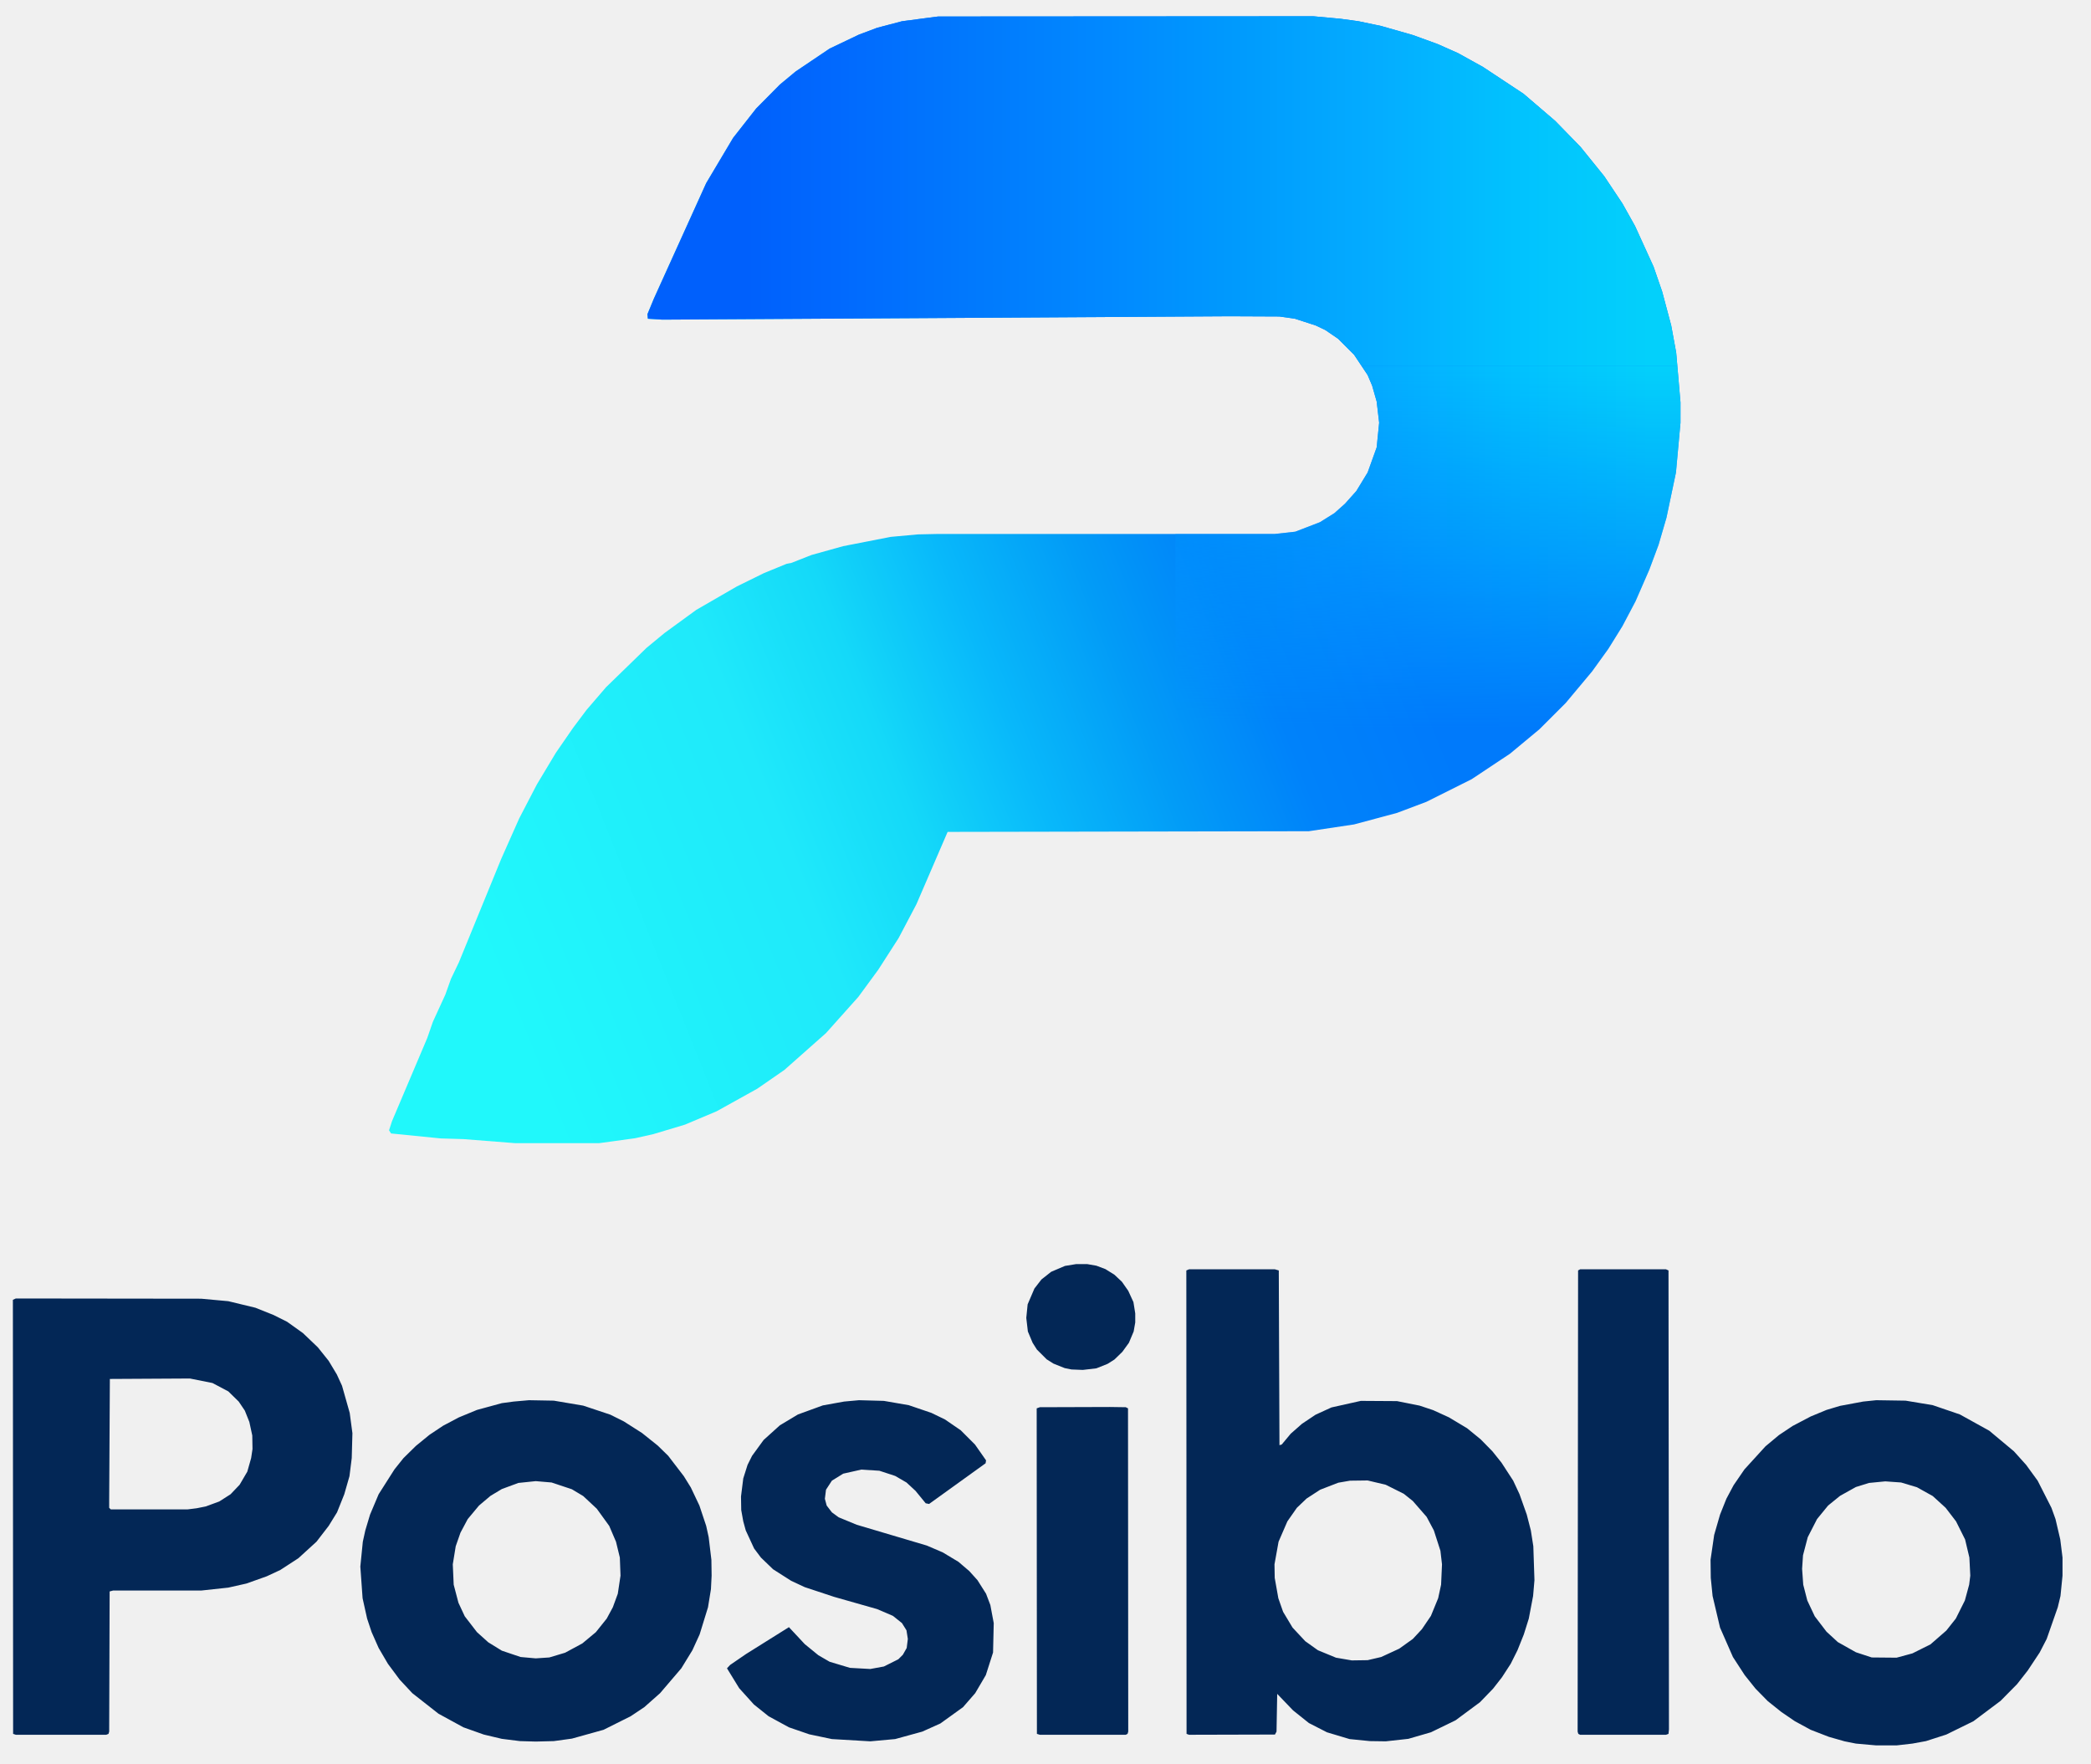
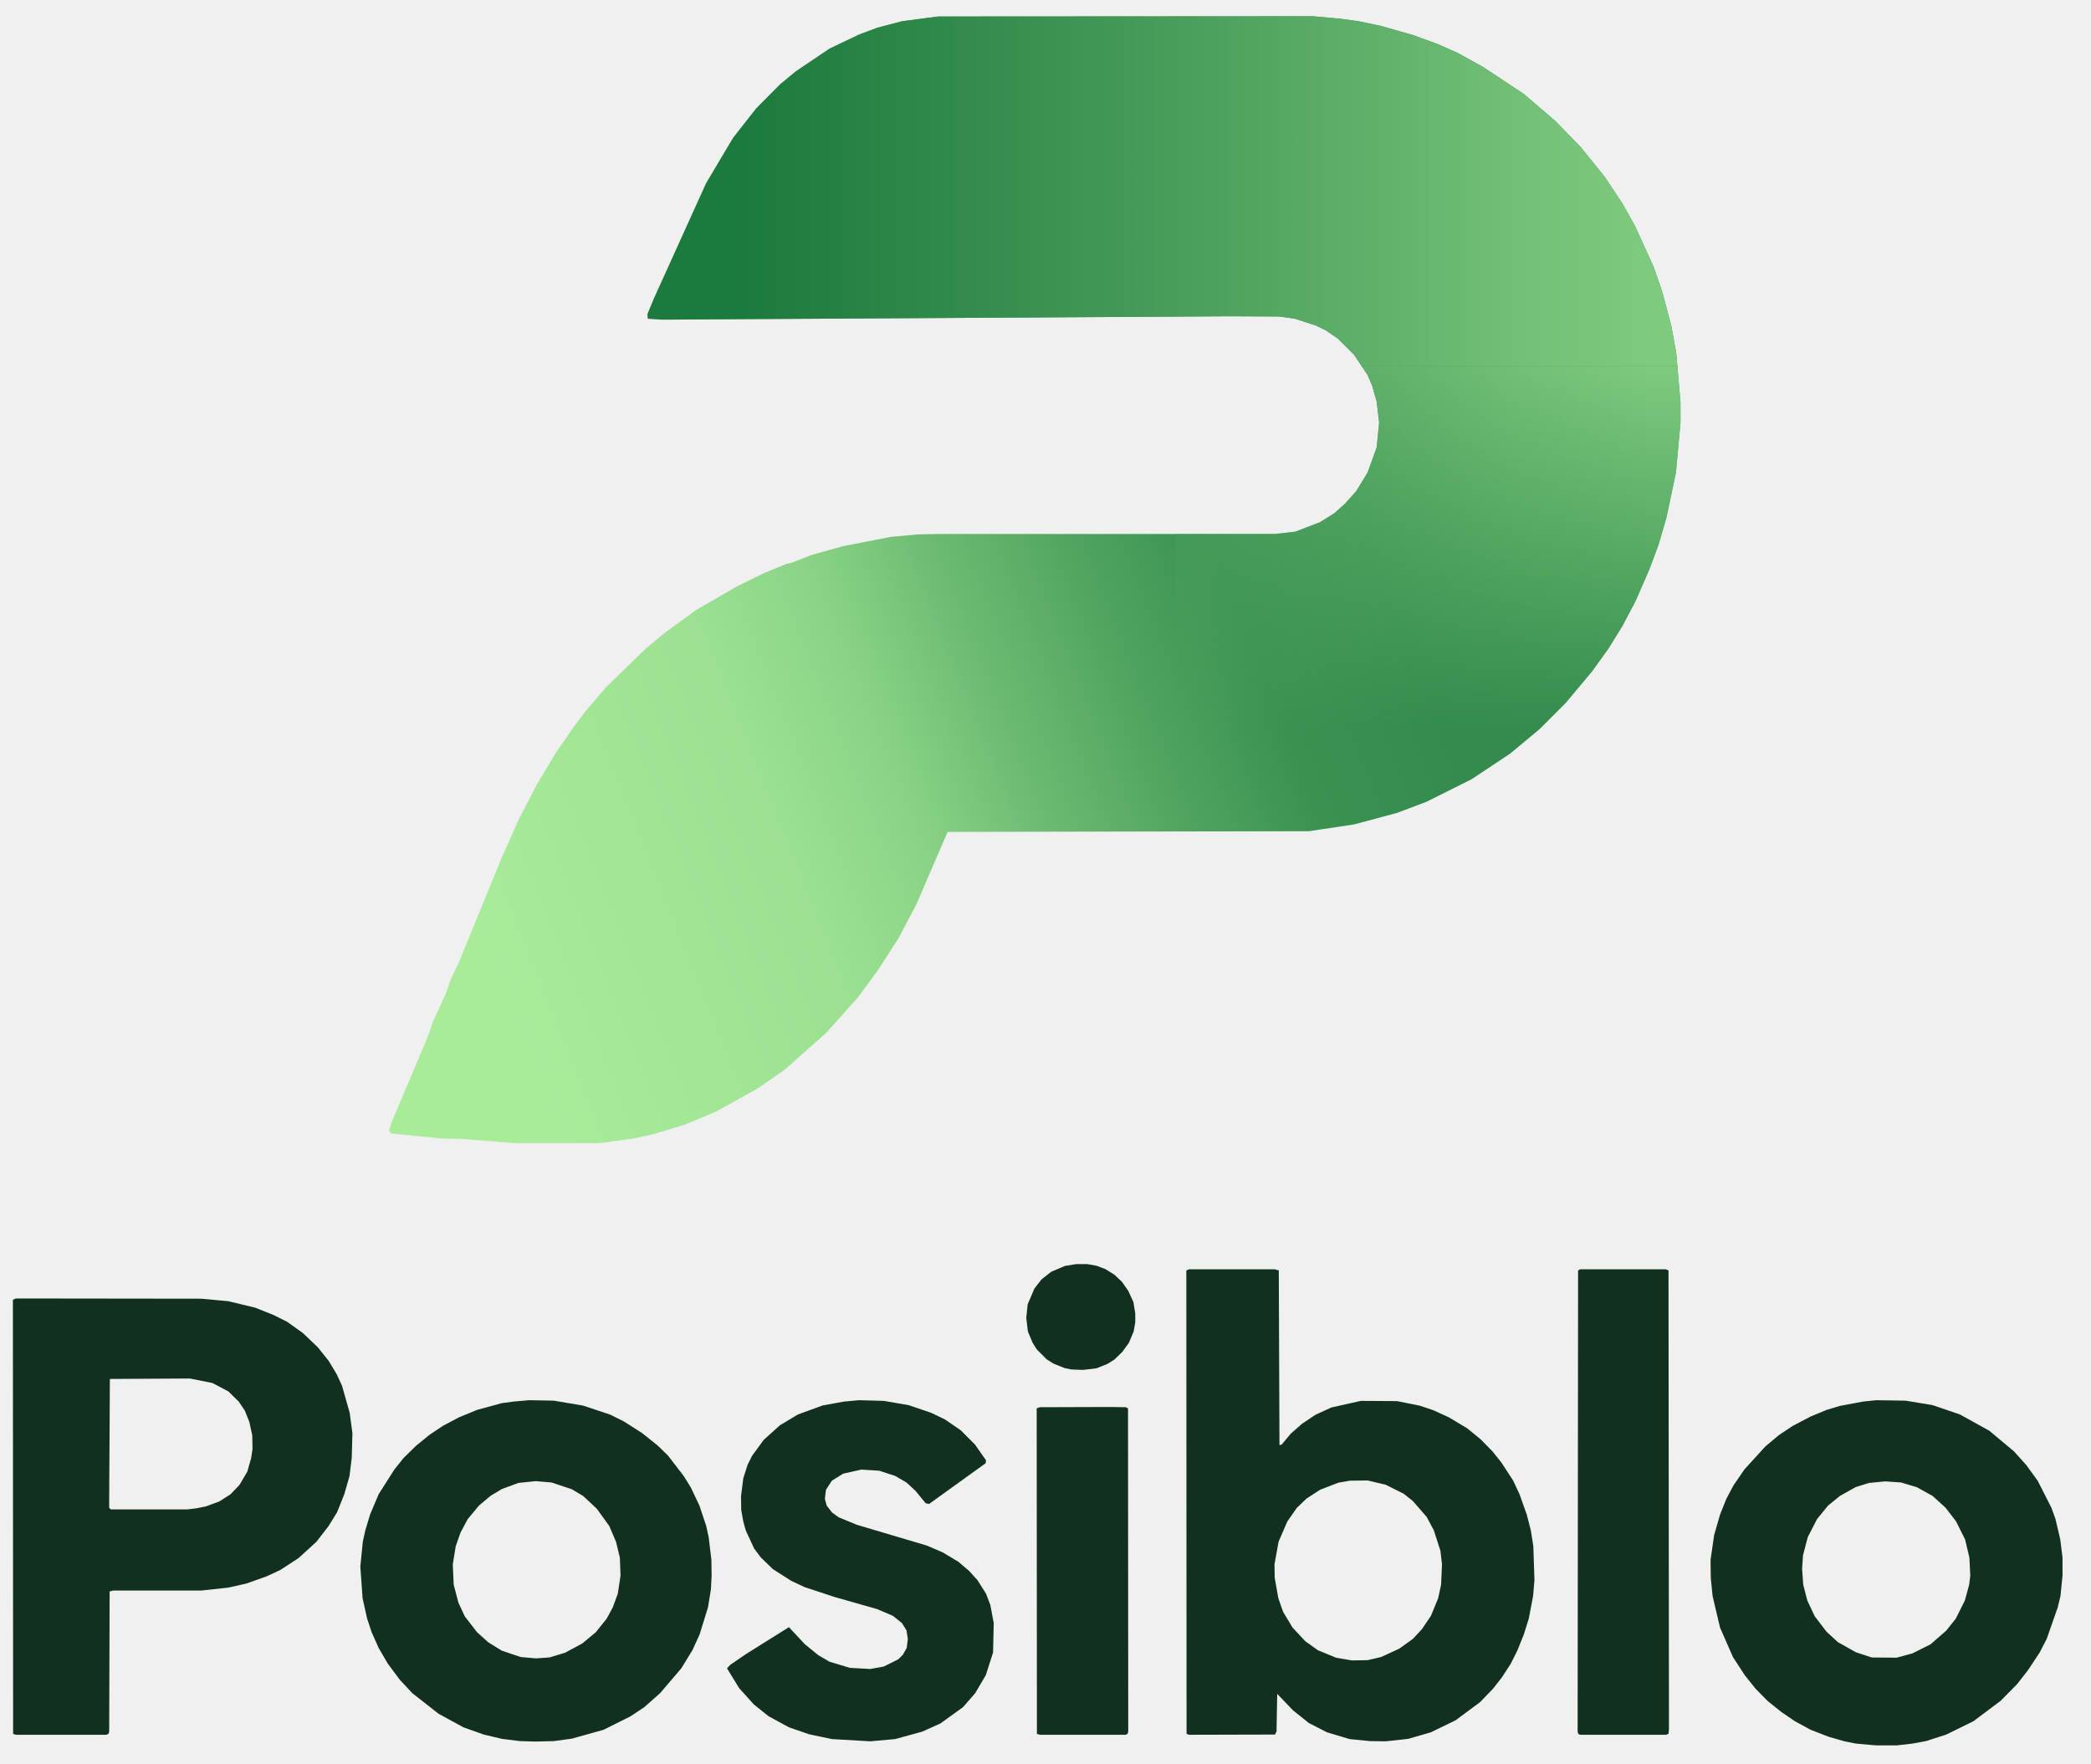
<svg xmlns="http://www.w3.org/2000/svg" viewBox="170 238 925 780" role="img" aria-label="Posiblo">
  <defs>
    <linearGradient id="gl" gradientUnits="userSpaceOnUse" x1="400" y1="700" x2="800" y2="540">
-       <stop offset="0" stop-color="#20f8fb" />
-       <stop offset=".33" stop-color="#1fe9fa" />
-       <stop offset=".46" stop-color="#14d9f9" />
-       <stop offset=".59" stop-color="#08b8fa" />
-       <stop offset=".72" stop-color="#029bf7" />
-       <stop offset=".85" stop-color="#0082fa" />
-       <stop offset="1" stop-color="#007afb" />
+       <stop offset="0" stop-color="#a8ec9a" />
+       <stop offset=".33" stop-color="#9be191" />
+       <stop offset=".46" stop-color="#8ad386" />
+       <stop offset=".59" stop-color="#6bba71" />
+       <stop offset=".72" stop-color="#50a460" />
+       <stop offset=".85" stop-color="#3a9251" />
+       <stop offset="1" stop-color="#338c4d" />
    </linearGradient>
    <linearGradient id="gu" gradientUnits="userSpaceOnUse" x1="500" y1="0" x2="900" y2="0">
-       <stop offset="0" stop-color="#0060fc" />
-       <stop offset=".1" stop-color="#0169fe" />
-       <stop offset=".25" stop-color="#0179fd" />
-       <stop offset=".4" stop-color="#0189ff" />
-       <stop offset=".55" stop-color="#009bfd" />
-       <stop offset=".7" stop-color="#04adff" />
-       <stop offset=".85" stop-color="#01c2fe" />
-       <stop offset="1" stop-color="#03d0fb" />
+       <stop offset="0" stop-color="#1d7a3e" />
+       <stop offset=".1" stop-color="#258143" />
+       <stop offset=".25" stop-color="#338c4c" />
+       <stop offset=".4" stop-color="#419756" />
+       <stop offset=".55" stop-color="#50a460" />
+       <stop offset=".7" stop-color="#61b16b" />
+       <stop offset=".85" stop-color="#72c076" />
+       <stop offset="1" stop-color="#7eca7e" />
    </linearGradient>
    <linearGradient id="gm" gradientUnits="userSpaceOnUse" x1="0" y1="400" x2="0" y2="560">
      <stop offset="0" stop-color="#fff" />
      <stop offset="1" stop-color="#000" />
    </linearGradient>
    <mask id="mu" maskUnits="userSpaceOnUse" x="160" y="230" width="940" height="560">
      <rect x="160" y="230" width="940" height="170" fill="#fff" />
      <rect x="690" y="400" width="410" height="160" fill="url(#gm)" />
    </mask>
  </defs>
  <g id="mark">
    <path d="M579.6 246.0 L585.0 245.3 L751.0 245.2 L763.0 246.3 L771.0 247.4 L781.0 249.5 L795.0 253.5 L806.0 257.5 L815.0 261.5 L826.0 267.6 L844.0 279.5 L858.0 291.5 L869.2 303.0 L879.7 316.0 L887.7 328.0 L893.3 338.0 L901.5 356.0 L905.3 367.0 L909.3 382.0 L911.5 394.0 L913.4 416.0 L913.4 425.0 L911.4 447.0 L907.2 467.0 L903.7 479.0 L899.6 490.0 L893.5 504.0 L887.7 515.0 L881.5 525.0 L874.3 535.0 L862.6 549.0 L851.0 560.6 L838.0 571.4 L821.0 582.7 L801.0 592.7 L788.0 597.6 L769.0 602.7 L749.0 605.7 L589.2 606.0 L575.4 638.0 L567.5 653.0 L558.5 667.0 L549.7 679.0 L535.4 695.0 L517.0 711.3 L505.0 719.6 L487.0 729.6 L473.0 735.5 L459.0 739.7 L451.0 741.5 L435.0 743.7 L398.0 743.7 L375.0 741.9 L365.0 741.6 L343.0 739.4 L342.1 738.0 L343.4 734.0 L359.0 697.2 L361.5 690.0 L367.0 678.0 L369.5 671.0 L373.0 663.7 L391.7 618.0 L399.7 600.0 L407.5 585.0 L415.9 571.0 L423.5 560.0 L429.5 552.0 L438.1 542.0 L456.0 524.6 L464.0 518.0 L478.0 507.8 L496.0 497.4 L508.0 491.5 L518.0 487.4 L520.1 487.0 L529.0 483.5 L543.0 479.6 L564.0 475.5 L576.0 474.4 L585.0 474.2 L734.0 474.2 L743.0 473.2 L753.9 469.0 L760.3 465.0 L765.0 460.8 L770.0 455.2 L775.0 447.0 L779.0 435.9 L780.1 425.0 L779.0 415.6 L777.0 408.6 L775.0 403.9 L769.0 394.9 L762.0 387.9 L756.3 384.0 L752.1 382.0 L742.9 379.0 L736.0 378.0 L714.0 377.9 L463.0 379.4 L456.6 379.0 L456.4 377.0 L459.3 370.0 L482.4 319.0 L494.3 299.0 L504.5 286.0 L515.0 275.4 L522.0 269.6 L537.0 259.5 L550.0 253.3 L558.0 250.3 L569.0 247.4Z" fill="url(#gl)" />
    <path d="M579.6 246.0 L585.0 245.3 L751.0 245.2 L763.0 246.3 L771.0 247.4 L781.0 249.5 L795.0 253.5 L806.0 257.5 L815.0 261.5 L826.0 267.6 L844.0 279.5 L858.0 291.5 L869.2 303.0 L879.7 316.0 L887.7 328.0 L893.3 338.0 L901.5 356.0 L905.3 367.0 L909.3 382.0 L911.5 394.0 L913.4 416.0 L913.4 425.0 L911.4 447.0 L907.2 467.0 L903.7 479.0 L899.6 490.0 L893.5 504.0 L887.7 515.0 L881.5 525.0 L874.3 535.0 L862.6 549.0 L851.0 560.6 L838.0 571.4 L821.0 582.7 L801.0 592.7 L788.0 597.6 L769.0 602.7 L749.0 605.7 L589.2 606.0 L575.4 638.0 L567.5 653.0 L558.5 667.0 L549.7 679.0 L535.4 695.0 L517.0 711.3 L505.0 719.6 L487.0 729.6 L473.0 735.5 L459.0 739.7 L451.0 741.5 L435.0 743.7 L398.0 743.7 L375.0 741.9 L365.0 741.6 L343.0 739.4 L342.1 738.0 L343.4 734.0 L359.0 697.2 L361.5 690.0 L367.0 678.0 L369.5 671.0 L373.0 663.7 L391.7 618.0 L399.7 600.0 L407.5 585.0 L415.9 571.0 L423.5 560.0 L429.5 552.0 L438.1 542.0 L456.0 524.6 L464.0 518.0 L478.0 507.8 L496.0 497.4 L508.0 491.5 L518.0 487.4 L520.1 487.0 L529.0 483.5 L543.0 479.6 L564.0 475.5 L576.0 474.4 L585.0 474.2 L734.0 474.2 L743.0 473.2 L753.9 469.0 L760.3 465.0 L765.0 460.8 L770.0 455.2 L775.0 447.0 L779.0 435.9 L780.1 425.0 L779.0 415.6 L777.0 408.6 L775.0 403.9 L769.0 394.9 L762.0 387.9 L756.3 384.0 L752.1 382.0 L742.9 379.0 L736.0 378.0 L714.0 377.9 L463.0 379.4 L456.6 379.0 L456.4 377.0 L459.3 370.0 L482.4 319.0 L494.3 299.0 L504.5 286.0 L515.0 275.4 L522.0 269.6 L537.0 259.5 L550.0 253.3 L558.0 250.3 L569.0 247.4Z" fill="url(#gu)" mask="url(#mu)" />
  </g>
-   <path id="wordmark" d="M641.1 798.0 L646.0 797.2 L651.0 797.2 L655.0 797.9 L659.0 799.4 L663.0 801.9 L666.3 805.0 L669.1 809.0 L671.4 814.0 L672.2 819.0 L672.2 823.0 L671.5 827.0 L669.4 832.0 L666.5 836.0 L663.0 839.4 L660.0 841.3 L655.0 843.3 L649.0 844.0 L644.0 843.8 L641.0 843.2 L636.0 841.2 L633.0 839.3 L628.7 835.0 L626.8 832.0 L624.7 827.0 L624.0 821.0 L624.6 815.0 L627.6 808.0 L630.7 804.0 L635.0 800.6ZM694.8 800.0 L696.0 799.5 L734.0 799.5 L735.7 800.0 L736.0 877.3 L737.0 877.0 L741.0 872.2 L746.0 867.8 L752.0 863.8 L759.0 860.6 L772.0 857.7 L788.0 857.8 L798.0 859.8 L804.0 861.8 L811.0 865.0 L819.0 869.8 L825.0 874.7 L830.2 880.0 L834.2 885.0 L839.4 893.0 L842.2 899.0 L845.4 908.0 L847.2 915.0 L848.3 922.0 L848.8 937.0 L848.2 944.0 L846.3 954.0 L844.1 961.0 L841.3 968.0 L838.3 974.0 L834.4 980.0 L830.5 985.0 L824.7 991.0 L813.9 999.0 L803.0 1004.3 L793.0 1007.2 L783.0 1008.3 L776.0 1008.2 L767.0 1007.3 L757.0 1004.3 L749.0 1000.2 L742.0 994.6 L735.0 987.3 L734.7 1004.0 L734.0 1005.3 L696.0 1005.4 L694.9 1005.0ZM868.1 800.0 L869.0 799.5 L888.0 799.5 L907.0 799.5 L908.1 800.0 L908.3 1003.0 L908.1 1005.0 L907.0 1005.4 L869.0 1005.4 L868.2 1005.0 L867.9 1004.0ZM175.7 813.0 L177.0 812.4 L259.0 812.5 L271.0 813.6 L283.0 816.5 L291.0 819.7 L297.0 822.7 L304.0 827.7 L310.6 834.0 L315.4 840.0 L319.0 846.0 L321.3 851.0 L324.7 863.0 L325.9 872.0 L325.6 883.0 L324.6 891.0 L322.3 899.0 L319.1 907.0 L315.4 913.0 L310.0 920.0 L302.0 927.3 L294.0 932.5 L288.0 935.3 L279.0 938.5 L271.0 940.3 L259.0 941.6 L220.0 941.6 L218.5 942.0 L218.3 1004.0 L218.0 1005.0 L217.0 1005.4 L177.0 1005.4 L175.8 1005.0ZM218.6 848.0 L254.0 847.8 L264.0 849.8 L271.0 853.5 L275.6 858.0 L278.3 862.0 L280.3 867.0 L281.6 873.0 L281.7 879.0 L281.1 883.0 L279.4 889.0 L276.0 894.8 L272.0 899.0 L267.0 902.2 L261.0 904.4 L257.0 905.2 L253.0 905.7 L219.0 905.7 L218.3 905.0 L218.3 902.0ZM397.2 858.0 L404.0 857.4 L415.0 857.6 L428.0 859.8 L440.0 863.8 L446.0 866.8 L454.0 871.9 L461.0 877.5 L465.6 882.0 L472.5 891.0 L475.6 896.0 L479.4 904.0 L482.4 913.0 L483.5 918.0 L484.7 928.0 L484.8 935.0 L484.5 941.0 L483.2 949.0 L479.5 961.0 L476.3 968.0 L471.4 976.0 L462.0 987.0 L455.0 993.2 L449.0 997.2 L437.0 1003.2 L423.0 1007.1 L415.0 1008.2 L407.0 1008.4 L400.0 1008.2 L392.0 1007.2 L384.0 1005.3 L375.0 1002.1 L364.0 996.1 L352.4 987.0 L346.8 981.0 L341.6 974.0 L337.5 967.0 L334.4 960.0 L332.4 954.0 L330.4 945.0 L329.4 931.0 L330.5 920.0 L331.6 915.0 L333.7 908.0 L337.5 899.0 L344.5 888.0 L348.5 883.0 L354.0 877.6 L360.0 872.7 L366.0 868.7 L373.0 865.0 L381.0 861.7 L392.0 858.7ZM543.4 858.0 L550.0 857.4 L561.0 857.7 L572.0 859.6 L582.0 863.0 L588.0 865.9 L595.0 870.7 L601.3 877.0 L606.2 884.0 L606.0 885.3 L581.0 903.3 L579.5 903.0 L575.0 897.5 L571.0 893.8 L566.0 890.9 L559.0 888.6 L551.0 888.1 L543.0 889.9 L538.0 893.0 L535.4 897.0 L534.9 901.0 L535.7 904.0 L538.0 907.0 L541.0 909.2 L549.0 912.5 L580.0 921.7 L587.0 924.7 L594.0 928.9 L598.8 933.0 L602.4 937.0 L606.2 943.0 L608.1 948.0 L609.6 956.0 L609.3 969.0 L606.1 979.0 L601.4 987.0 L596.0 993.2 L586.0 1000.4 L578.0 1004.0 L566.0 1007.3 L555.0 1008.3 L538.0 1007.3 L528.0 1005.2 L519.0 1002.1 L510.0 997.2 L503.5 992.0 L497.0 984.8 L491.6 976.0 L493.0 974.5 L500.0 969.7 L519.0 957.8 L526.0 965.3 L532.0 970.2 L537.0 973.1 L546.0 975.8 L555.0 976.3 L561.0 975.2 L567.4 972.0 L569.4 970.0 L571.1 967.0 L571.6 963.0 L571.0 959.2 L569.0 956.0 L565.0 952.8 L558.0 949.8 L539.0 944.4 L526.0 940.1 L520.0 937.3 L512.0 932.2 L506.6 927.0 L503.6 923.0 L499.9 915.0 L498.8 911.0 L497.9 906.0 L497.8 900.0 L498.8 892.0 L500.7 886.0 L502.7 882.0 L507.8 875.0 L515.0 868.5 L523.0 863.7 L534.0 859.7ZM994.2 858.0 L1000.0 857.4 L1013.0 857.6 L1025.0 859.6 L1037.0 863.7 L1050.0 870.9 L1060.9 880.0 L1066.3 886.0 L1071.4 893.0 L1077.5 905.0 L1079.3 910.0 L1081.4 919.0 L1082.4 927.0 L1082.4 935.0 L1081.5 944.0 L1080.3 949.0 L1075.4 963.0 L1072.3 969.0 L1067.0 977.0 L1062.3 983.0 L1055.0 990.4 L1043.0 999.4 L1031.0 1005.3 L1022.0 1008.2 L1016.0 1009.3 L1009.0 1010.1 L1000.0 1010.1 L991.0 1009.3 L986.0 1008.3 L979.0 1006.3 L971.0 1003.2 L964.0 999.4 L958.0 995.3 L952.0 990.5 L946.6 985.0 L941.8 979.0 L936.6 971.0 L930.9 958.0 L927.6 944.0 L926.8 936.0 L926.7 928.0 L928.3 917.0 L930.9 908.0 L933.7 901.0 L936.9 895.0 L941.7 888.0 L951.0 877.8 L957.0 872.8 L963.0 868.8 L971.0 864.6 L978.0 861.7 L984.0 859.9ZM628.6 861.0 L630.0 860.5 L661.0 860.4 L668.0 860.5 L669.0 861.0 L669.1 1004.0 L668.8 1005.0 L668.0 1005.4 L630.0 1005.4 L628.7 1005.0ZM767.2 893.0 L775.0 892.9 L783.0 894.8 L791.0 898.8 L795.0 902.0 L801.1 909.0 L804.3 915.0 L807.2 924.0 L807.9 930.0 L807.5 939.0 L806.2 945.0 L803.0 952.8 L799.0 958.7 L795.0 963.0 L789.0 967.3 L781.0 971.0 L775.0 972.4 L768.0 972.5 L761.0 971.3 L753.0 968.0 L747.4 964.0 L741.8 958.0 L737.6 951.0 L735.5 945.0 L733.9 936.0 L733.8 930.0 L735.6 920.0 L739.5 911.0 L743.7 905.0 L748.0 900.9 L754.0 897.0 L762.0 893.9ZM399.3 894.0 L407.0 893.2 L414.0 893.8 L423.0 896.8 L428.0 899.8 L434.0 905.4 L439.5 913.0 L442.5 920.0 L444.2 927.0 L444.5 935.0 L443.3 943.0 L441.1 949.0 L438.4 954.0 L433.6 960.0 L427.6 965.0 L420.0 969.1 L413.0 971.2 L407.0 971.6 L400.3 971.0 L392.0 968.2 L386.0 964.5 L381.0 960.0 L375.6 953.0 L372.8 947.0 L370.7 939.0 L370.3 930.0 L371.6 922.0 L373.7 916.0 L376.9 910.0 L381.9 904.0 L387.0 899.7 L392.0 896.7ZM996.8 894.0 L1004.0 893.3 L1011.0 893.8 L1018.0 895.9 L1025.0 899.8 L1030.7 905.0 L1035.3 911.0 L1039.3 919.0 L1041.2 927.0 L1041.6 935.0 L1041.1 939.0 L1039.2 946.0 L1035.2 954.0 L1031.0 959.3 L1024.0 965.4 L1016.0 969.4 L1009.0 971.3 L998.0 971.2 L991.0 968.9 L983.0 964.4 L978.0 959.8 L972.8 953.0 L969.5 946.0 L967.7 939.0 L967.2 932.0 L967.6 926.0 L969.7 918.0 L973.8 910.0 L978.7 904.0 L984.0 899.7 L991.0 895.8Z" fill="#032756" fill-rule="evenodd" />
+   <path id="wordmark" d="M641.1 798.0 L646.0 797.2 L651.0 797.2 L655.0 797.9 L659.0 799.4 L663.0 801.9 L666.3 805.0 L669.1 809.0 L671.4 814.0 L672.2 819.0 L672.2 823.0 L671.5 827.0 L669.4 832.0 L666.5 836.0 L663.0 839.4 L660.0 841.3 L655.0 843.3 L649.0 844.0 L644.0 843.8 L641.0 843.2 L636.0 841.2 L633.0 839.3 L628.7 835.0 L626.8 832.0 L624.7 827.0 L624.0 821.0 L624.6 815.0 L627.6 808.0 L630.7 804.0 L635.0 800.6ZM694.8 800.0 L696.0 799.5 L734.0 799.5 L735.7 800.0 L736.0 877.3 L737.0 877.0 L741.0 872.2 L746.0 867.8 L752.0 863.8 L759.0 860.6 L772.0 857.7 L788.0 857.8 L798.0 859.8 L804.0 861.8 L811.0 865.0 L819.0 869.8 L825.0 874.7 L830.2 880.0 L834.2 885.0 L839.4 893.0 L842.2 899.0 L845.4 908.0 L847.2 915.0 L848.3 922.0 L848.8 937.0 L848.2 944.0 L846.3 954.0 L844.1 961.0 L841.3 968.0 L838.3 974.0 L834.4 980.0 L830.5 985.0 L824.7 991.0 L813.9 999.0 L803.0 1004.3 L793.0 1007.2 L783.0 1008.3 L776.0 1008.2 L767.0 1007.3 L757.0 1004.3 L749.0 1000.2 L742.0 994.6 L735.0 987.3 L734.7 1004.0 L734.0 1005.3 L696.0 1005.4 L694.9 1005.0ZM868.1 800.0 L869.0 799.5 L888.0 799.5 L907.0 799.5 L908.1 800.0 L908.3 1003.0 L908.1 1005.0 L907.0 1005.4 L869.0 1005.4 L868.2 1005.0 L867.9 1004.0ZM175.7 813.0 L177.0 812.4 L259.0 812.5 L271.0 813.6 L283.0 816.5 L291.0 819.7 L297.0 822.7 L304.0 827.7 L310.6 834.0 L315.4 840.0 L319.0 846.0 L321.3 851.0 L324.7 863.0 L325.9 872.0 L325.6 883.0 L324.6 891.0 L322.3 899.0 L319.1 907.0 L315.4 913.0 L310.0 920.0 L302.0 927.3 L294.0 932.5 L288.0 935.3 L279.0 938.5 L271.0 940.3 L259.0 941.6 L220.0 941.6 L218.5 942.0 L218.3 1004.0 L218.0 1005.0 L217.0 1005.4 L177.0 1005.4 L175.8 1005.0ZM218.6 848.0 L254.0 847.8 L264.0 849.8 L271.0 853.5 L275.6 858.0 L278.3 862.0 L280.3 867.0 L281.6 873.0 L281.7 879.0 L281.1 883.0 L279.4 889.0 L276.0 894.8 L272.0 899.0 L267.0 902.2 L261.0 904.4 L257.0 905.2 L253.0 905.7 L219.0 905.7 L218.3 905.0 L218.3 902.0ZM397.2 858.0 L404.0 857.4 L415.0 857.6 L428.0 859.8 L440.0 863.8 L446.0 866.8 L454.0 871.9 L461.0 877.5 L465.6 882.0 L472.5 891.0 L475.6 896.0 L479.4 904.0 L482.4 913.0 L483.5 918.0 L484.7 928.0 L484.8 935.0 L484.5 941.0 L483.2 949.0 L479.5 961.0 L476.3 968.0 L471.4 976.0 L462.0 987.0 L455.0 993.2 L449.0 997.2 L437.0 1003.2 L423.0 1007.1 L415.0 1008.2 L407.0 1008.4 L400.0 1008.2 L392.0 1007.2 L384.0 1005.3 L375.0 1002.1 L364.0 996.1 L352.4 987.0 L346.8 981.0 L341.6 974.0 L337.5 967.0 L334.4 960.0 L332.4 954.0 L330.4 945.0 L329.4 931.0 L330.5 920.0 L331.6 915.0 L333.7 908.0 L337.5 899.0 L344.5 888.0 L348.5 883.0 L354.0 877.6 L360.0 872.7 L366.0 868.7 L373.0 865.0 L381.0 861.7 L392.0 858.7ZM543.4 858.0 L550.0 857.4 L561.0 857.7 L572.0 859.6 L582.0 863.0 L588.0 865.9 L595.0 870.7 L601.3 877.0 L606.2 884.0 L606.0 885.3 L581.0 903.3 L579.5 903.0 L575.0 897.5 L571.0 893.8 L566.0 890.9 L559.0 888.6 L551.0 888.1 L543.0 889.9 L538.0 893.0 L535.4 897.0 L534.9 901.0 L535.7 904.0 L538.0 907.0 L541.0 909.2 L549.0 912.5 L580.0 921.7 L587.0 924.7 L594.0 928.9 L598.8 933.0 L602.4 937.0 L606.2 943.0 L608.1 948.0 L609.6 956.0 L609.3 969.0 L606.1 979.0 L601.4 987.0 L596.0 993.2 L586.0 1000.4 L578.0 1004.0 L566.0 1007.3 L555.0 1008.3 L538.0 1007.3 L528.0 1005.2 L519.0 1002.1 L510.0 997.2 L503.5 992.0 L497.0 984.8 L491.6 976.0 L493.0 974.5 L500.0 969.7 L519.0 957.8 L526.0 965.3 L532.0 970.2 L537.0 973.1 L546.0 975.8 L555.0 976.3 L561.0 975.2 L567.4 972.0 L569.4 970.0 L571.1 967.0 L571.6 963.0 L571.0 959.2 L569.0 956.0 L565.0 952.8 L558.0 949.8 L539.0 944.4 L526.0 940.1 L520.0 937.3 L512.0 932.2 L506.6 927.0 L503.6 923.0 L499.9 915.0 L498.8 911.0 L497.9 906.0 L497.8 900.0 L498.8 892.0 L500.7 886.0 L502.7 882.0 L507.8 875.0 L515.0 868.5 L523.0 863.7 L534.0 859.7ZM994.2 858.0 L1000.0 857.4 L1013.0 857.6 L1025.0 859.6 L1037.0 863.7 L1050.0 870.9 L1060.9 880.0 L1066.3 886.0 L1071.4 893.0 L1077.5 905.0 L1079.3 910.0 L1081.4 919.0 L1082.4 927.0 L1082.4 935.0 L1081.5 944.0 L1080.3 949.0 L1075.4 963.0 L1072.3 969.0 L1067.0 977.0 L1062.3 983.0 L1055.0 990.4 L1043.0 999.4 L1031.0 1005.3 L1022.0 1008.2 L1016.0 1009.3 L1009.0 1010.1 L1000.0 1010.1 L991.0 1009.3 L986.0 1008.3 L979.0 1006.3 L971.0 1003.2 L964.0 999.4 L958.0 995.3 L952.0 990.5 L946.6 985.0 L941.8 979.0 L936.6 971.0 L930.9 958.0 L927.6 944.0 L926.8 936.0 L926.7 928.0 L928.3 917.0 L930.9 908.0 L933.7 901.0 L936.9 895.0 L941.7 888.0 L951.0 877.8 L957.0 872.8 L963.0 868.8 L971.0 864.6 L978.0 861.7 L984.0 859.9ZM628.6 861.0 L630.0 860.5 L661.0 860.4 L668.0 860.5 L669.0 861.0 L669.1 1004.0 L668.8 1005.0 L668.0 1005.4 L630.0 1005.4 L628.7 1005.0ZM767.2 893.0 L775.0 892.9 L783.0 894.8 L791.0 898.8 L795.0 902.0 L801.1 909.0 L804.3 915.0 L807.2 924.0 L807.9 930.0 L807.5 939.0 L806.2 945.0 L803.0 952.8 L799.0 958.7 L795.0 963.0 L789.0 967.3 L781.0 971.0 L775.0 972.4 L768.0 972.5 L761.0 971.3 L753.0 968.0 L747.4 964.0 L741.8 958.0 L737.6 951.0 L735.5 945.0 L733.9 936.0 L733.8 930.0 L735.6 920.0 L739.5 911.0 L743.7 905.0 L748.0 900.9 L754.0 897.0 L762.0 893.9ZM399.3 894.0 L407.0 893.2 L414.0 893.8 L423.0 896.8 L428.0 899.8 L434.0 905.4 L439.5 913.0 L442.5 920.0 L444.2 927.0 L444.5 935.0 L443.3 943.0 L441.1 949.0 L438.4 954.0 L433.6 960.0 L427.6 965.0 L420.0 969.1 L413.0 971.2 L407.0 971.6 L400.3 971.0 L392.0 968.2 L386.0 964.5 L381.0 960.0 L375.6 953.0 L372.8 947.0 L370.7 939.0 L370.3 930.0 L371.6 922.0 L373.7 916.0 L376.9 910.0 L381.9 904.0 L387.0 899.7 L392.0 896.7ZM996.8 894.0 L1004.0 893.3 L1011.0 893.8 L1018.0 895.9 L1025.0 899.8 L1030.7 905.0 L1035.3 911.0 L1039.3 919.0 L1041.2 927.0 L1041.6 935.0 L1041.1 939.0 L1039.2 946.0 L1035.2 954.0 L1031.0 959.3 L1024.0 965.4 L1016.0 969.4 L1009.0 971.3 L998.0 971.2 L991.0 968.9 L983.0 964.4 L978.0 959.8 L972.8 953.0 L969.5 946.0 L967.7 939.0 L967.2 932.0 L967.6 926.0 L969.7 918.0 L973.8 910.0 L978.7 904.0 L984.0 899.7 L991.0 895.8Z" fill="#12301f" fill-rule="evenodd" />
</svg>
